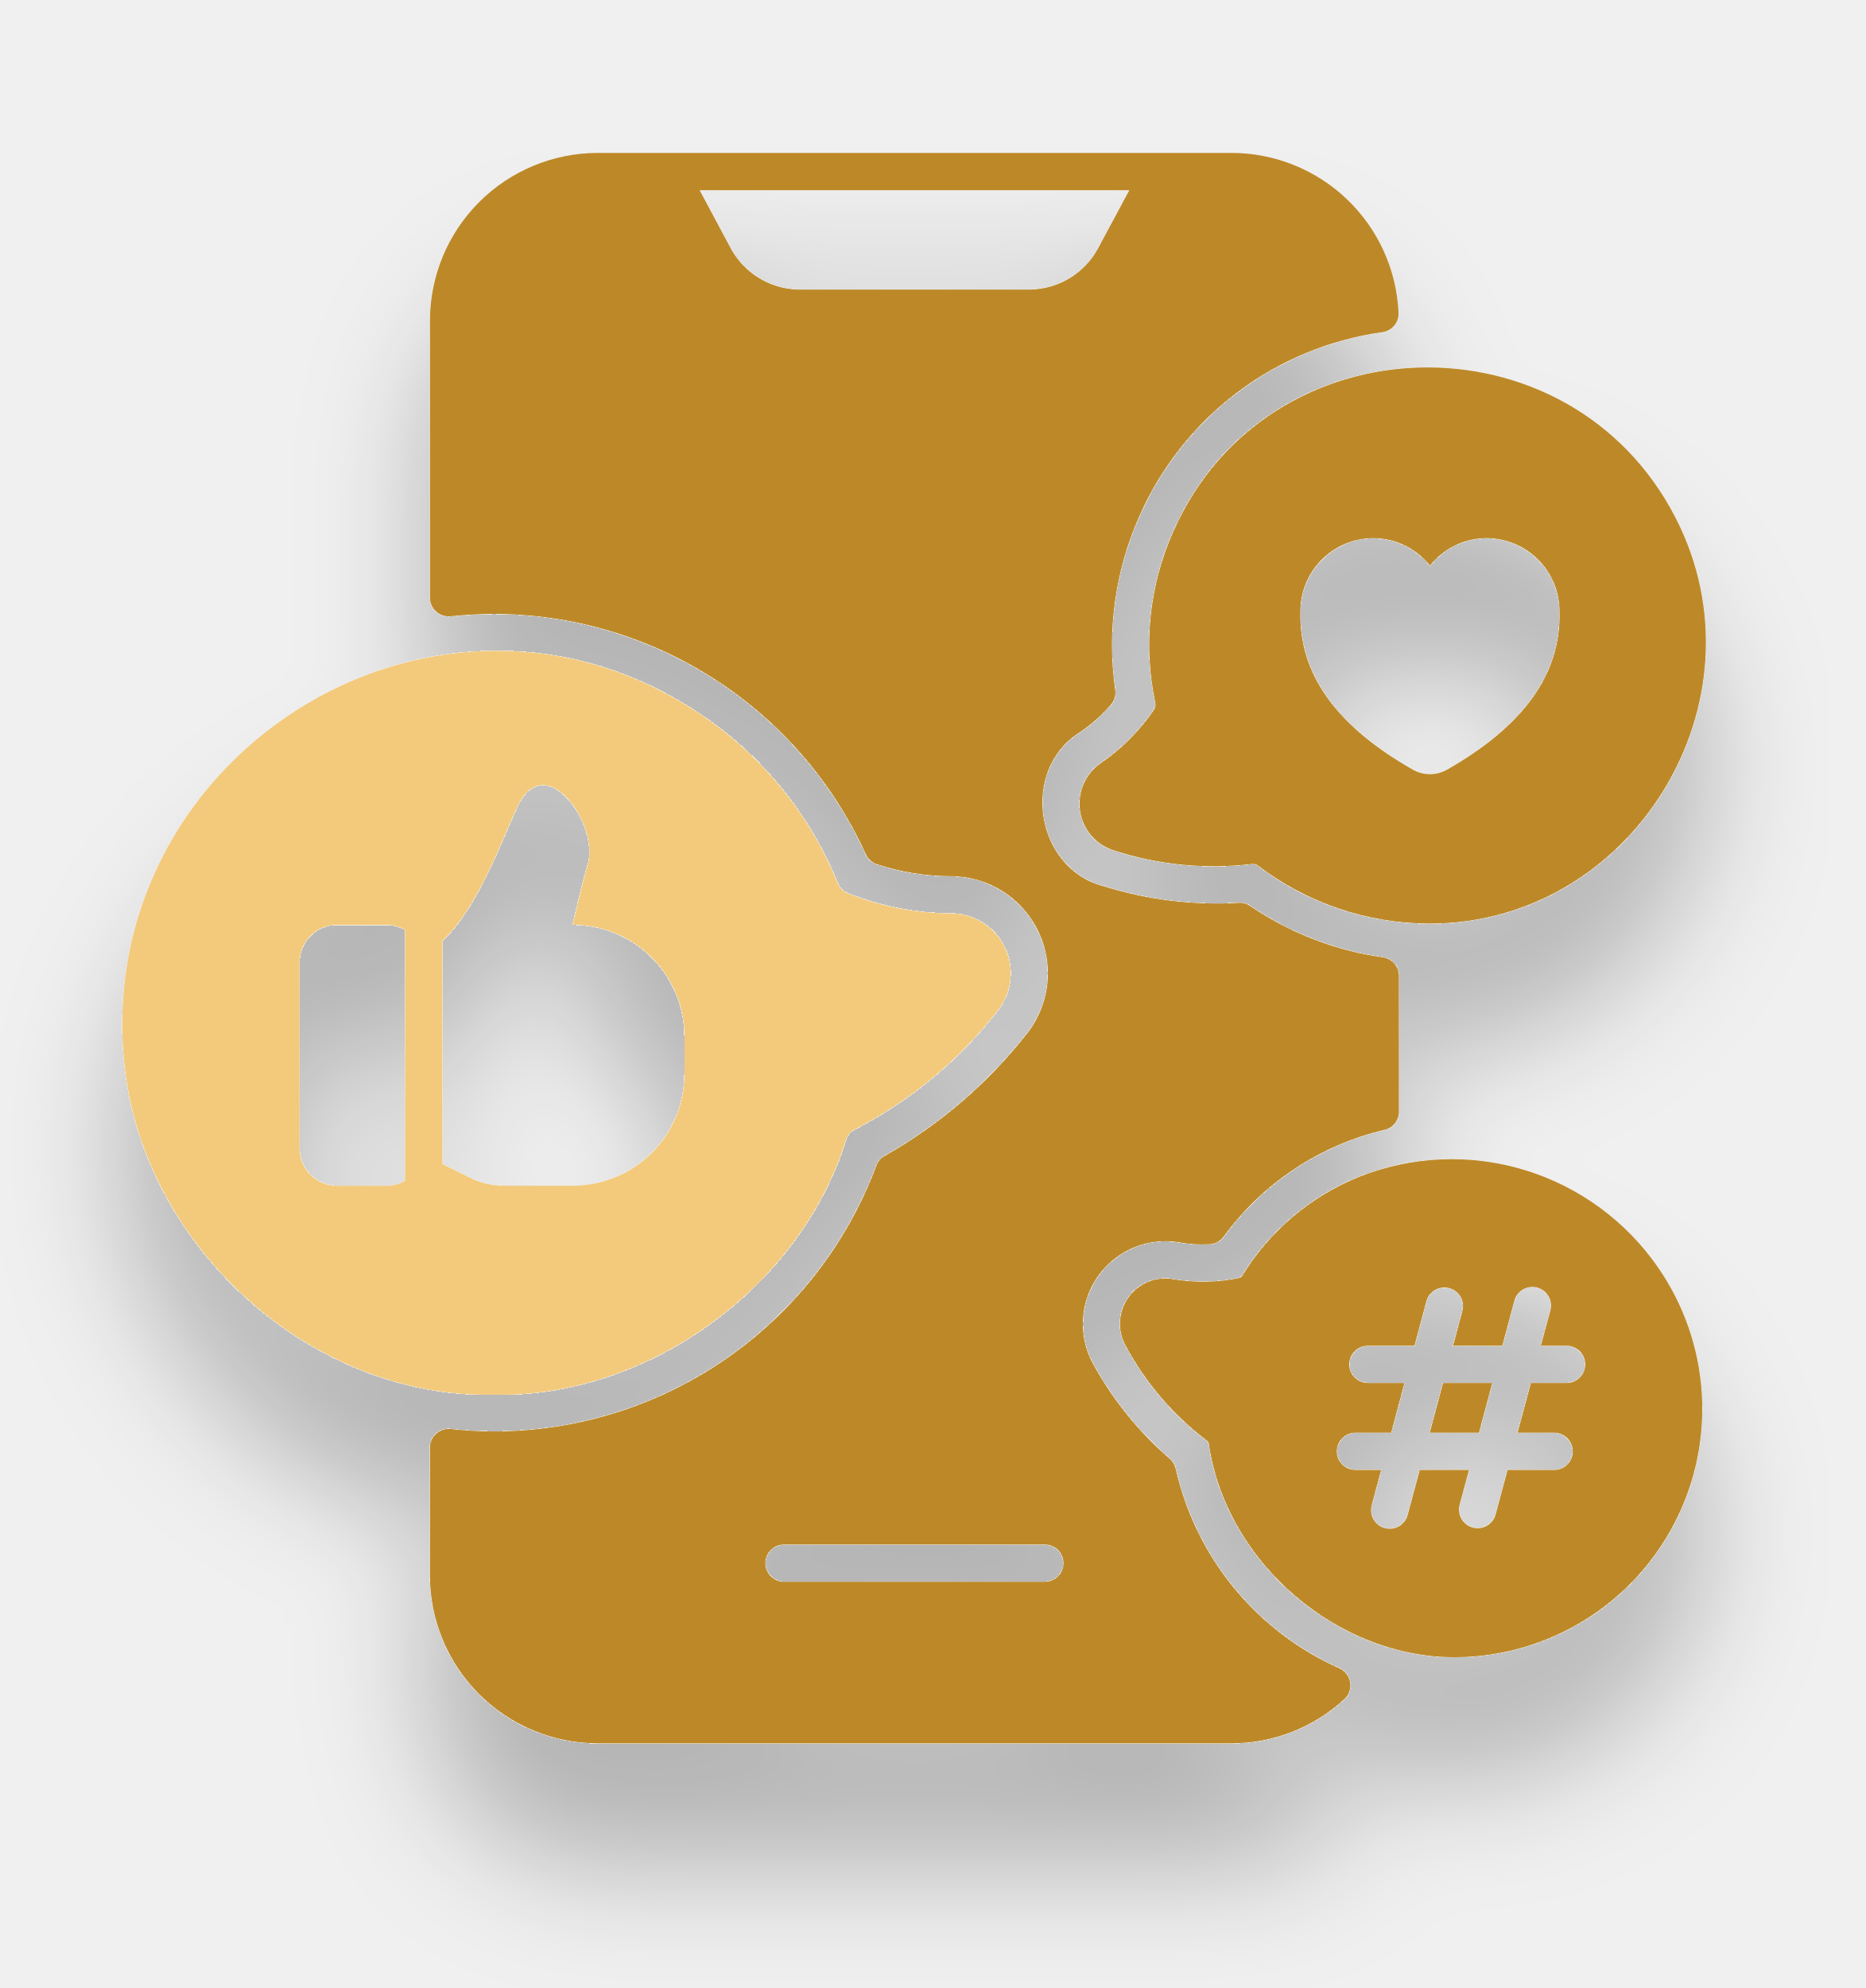
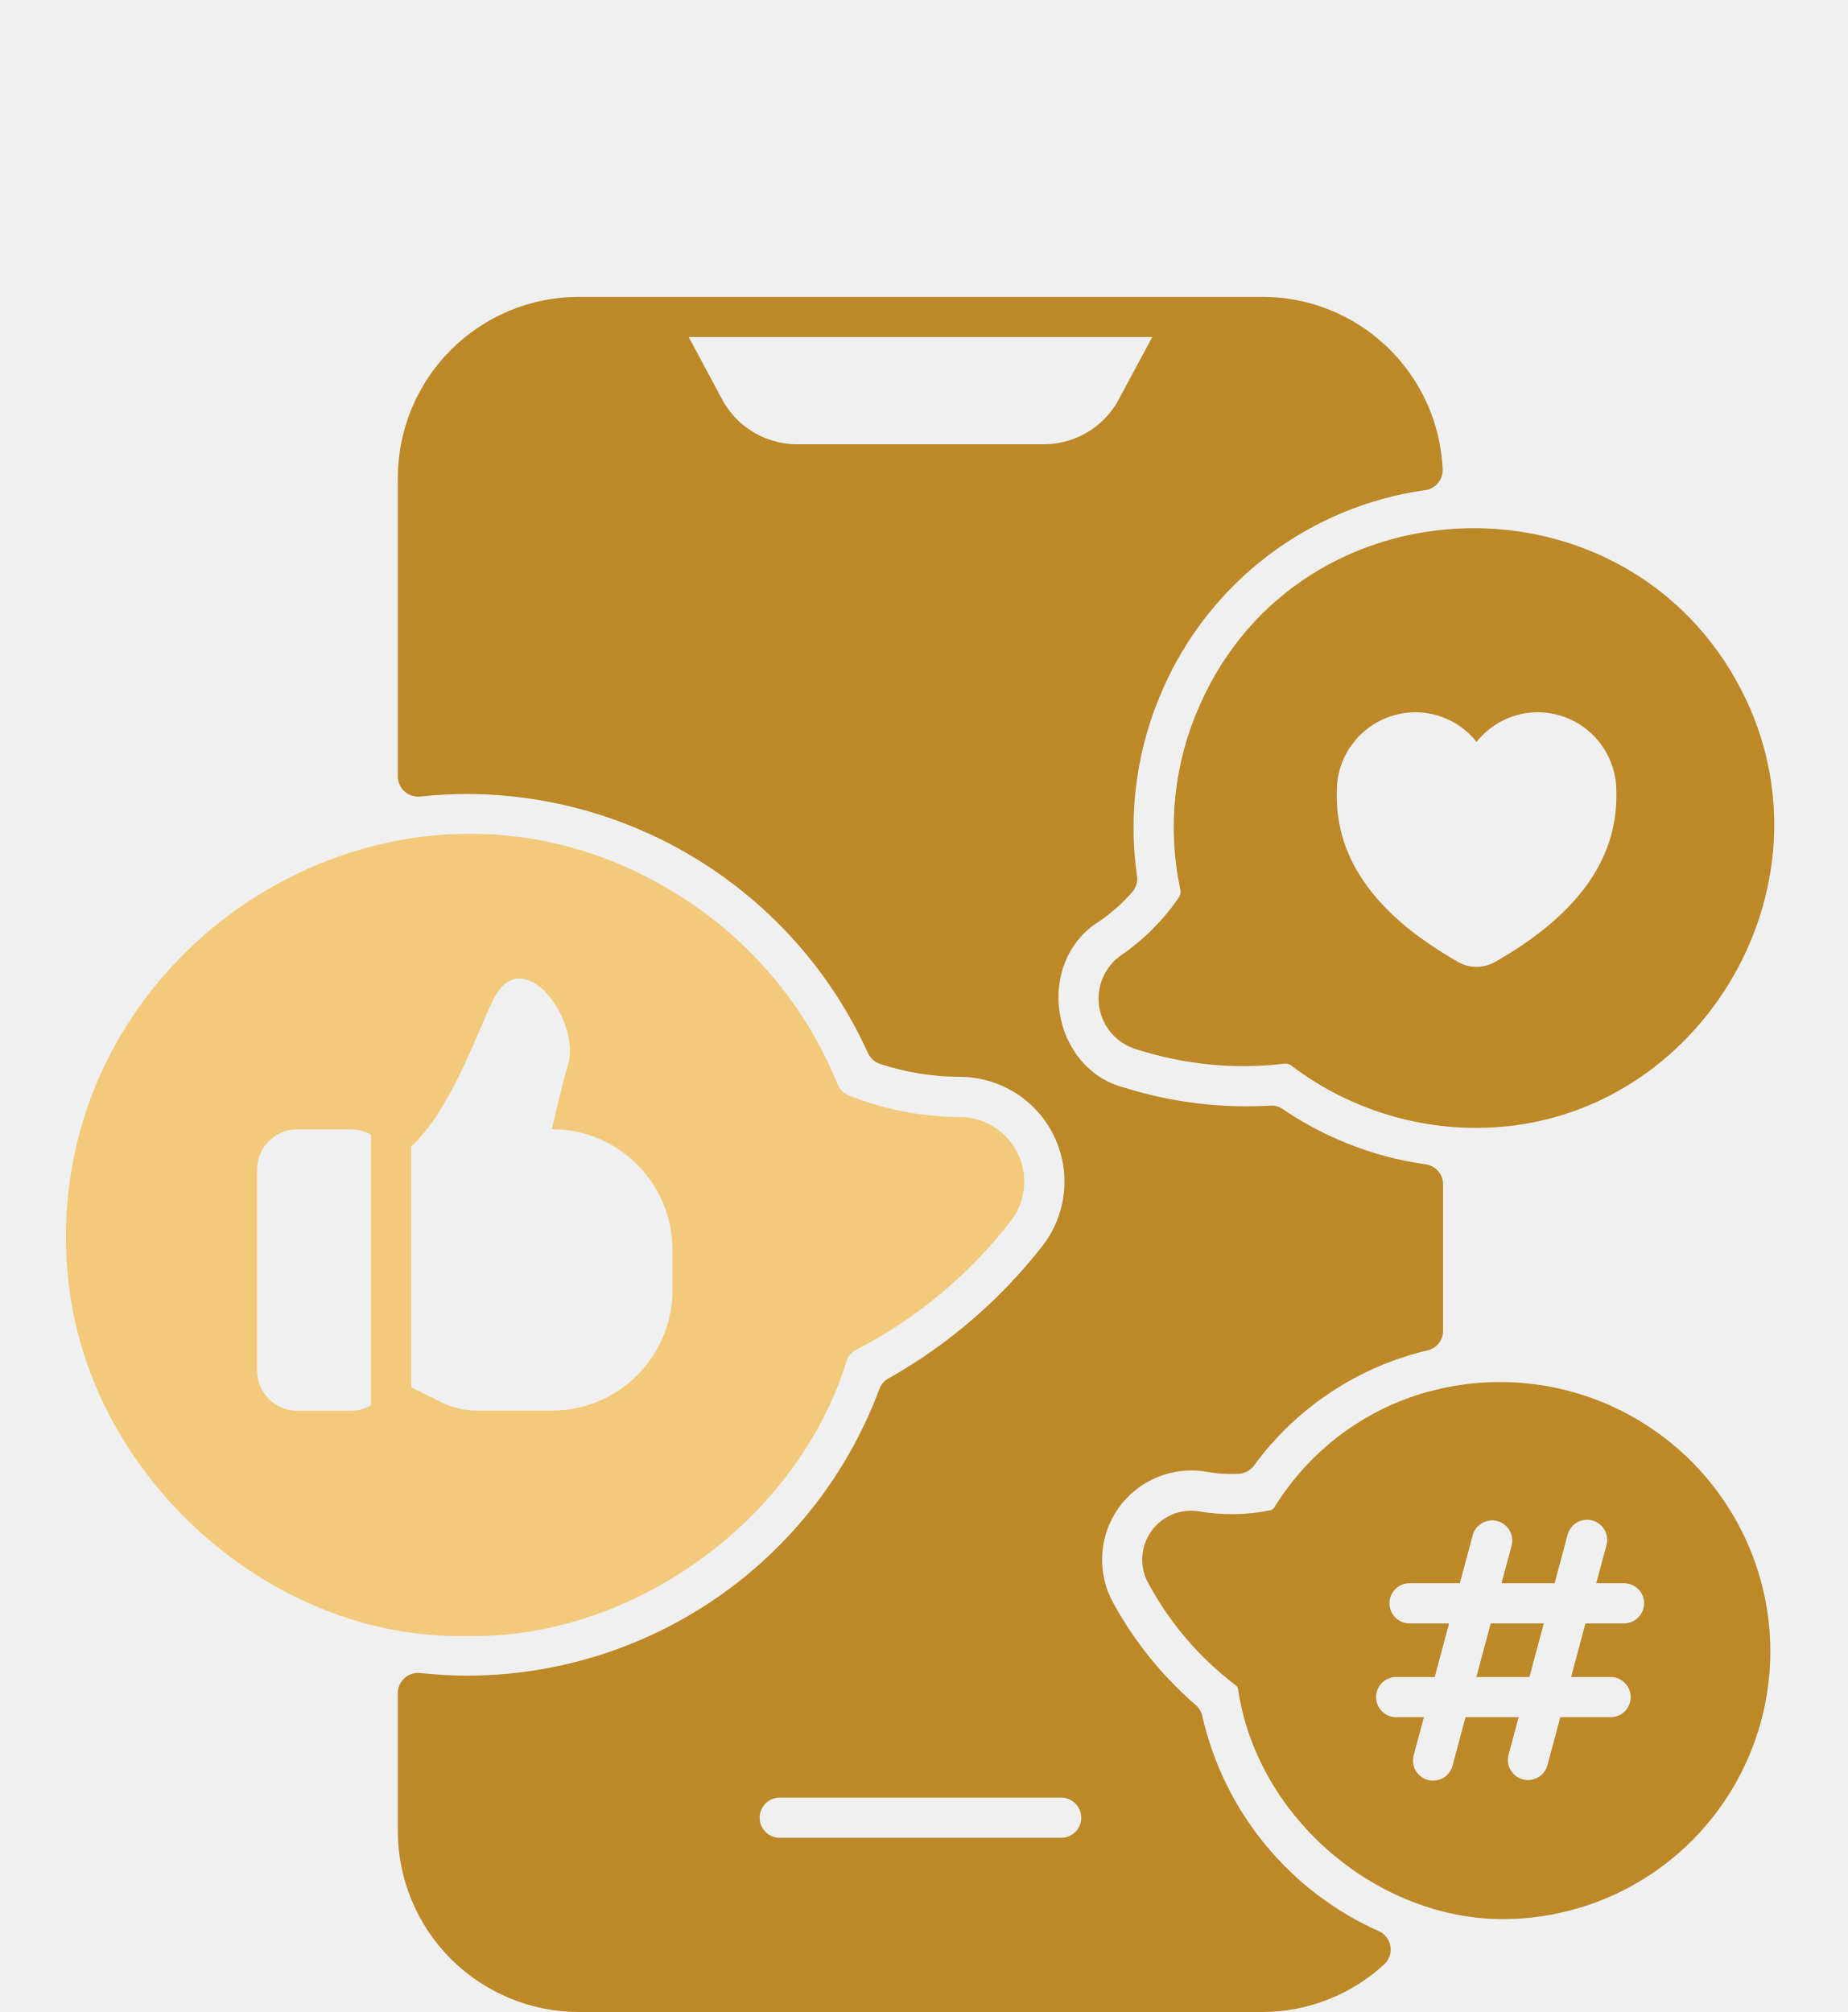
- <svg xmlns="http://www.w3.org/2000/svg" width="61" height="65" viewBox="0 0 61 65" fill="none">
-   <g filter="url(#filter0_d_48_27)">
-     <path d="M43.801 54.55C42.462 53.954 41.281 53.053 40.352 51.92C39.422 50.786 38.77 49.452 38.447 48.022C38.416 47.892 38.345 47.775 38.244 47.689C37.241 46.822 36.401 45.783 35.761 44.622C35.509 44.176 35.388 43.669 35.413 43.157C35.437 42.646 35.606 42.153 35.9 41.733C36.194 41.315 36.601 40.987 37.073 40.79C37.546 40.593 38.064 40.534 38.569 40.62C38.895 40.679 39.228 40.7 39.56 40.681C39.649 40.676 39.736 40.651 39.815 40.608C39.894 40.565 39.962 40.505 40.015 40.433C41.298 38.677 43.167 37.438 45.284 36.939C45.416 36.908 45.534 36.832 45.618 36.725C45.702 36.618 45.747 36.486 45.747 36.35V31.906C45.747 31.759 45.694 31.617 45.598 31.506C45.502 31.395 45.368 31.322 45.223 31.301C44.87 31.248 44.557 31.191 44.268 31.122C43.061 30.83 41.916 30.324 40.888 29.627C40.776 29.547 40.639 29.509 40.502 29.521C39.011 29.607 37.516 29.423 36.09 28.977C33.848 28.397 33.349 25.177 35.31 23.943C35.687 23.689 36.029 23.385 36.326 23.042C36.384 22.976 36.427 22.898 36.452 22.814C36.477 22.73 36.482 22.641 36.468 22.554C36.193 20.627 36.466 18.662 37.256 16.883C37.959 15.283 39.059 13.89 40.452 12.835C41.845 11.781 43.485 11.1 45.215 10.858C45.365 10.836 45.501 10.759 45.597 10.642C45.694 10.525 45.743 10.376 45.735 10.224C45.671 8.816 45.067 7.487 44.047 6.514C43.028 5.541 41.672 4.998 40.263 5H19.544C18.09 5.002 16.696 5.581 15.668 6.609C14.64 7.637 14.062 9.03 14.06 10.484V19.544C14.06 19.629 14.079 19.713 14.114 19.791C14.149 19.868 14.2 19.938 14.264 19.995C14.327 20.052 14.402 20.095 14.483 20.121C14.563 20.148 14.649 20.157 14.734 20.149C15.2 20.1 15.667 20.074 16.136 20.072C18.705 20.074 21.219 20.816 23.378 22.209C25.537 23.601 27.249 25.585 28.311 27.925C28.346 28.003 28.397 28.073 28.46 28.131C28.524 28.188 28.599 28.231 28.68 28.258C29.463 28.515 30.282 28.646 31.106 28.648C31.705 28.651 32.291 28.823 32.797 29.144C33.302 29.466 33.707 29.924 33.963 30.465C34.22 31.007 34.318 31.61 34.246 32.205C34.175 32.8 33.937 33.362 33.56 33.828C32.292 35.436 30.723 36.782 28.941 37.788C28.81 37.857 28.71 37.971 28.66 38.109C27.708 40.666 25.995 42.87 23.752 44.425C21.509 45.979 18.844 46.809 16.115 46.803C15.654 46.8 15.193 46.772 14.734 46.722C14.649 46.714 14.564 46.723 14.483 46.75C14.402 46.776 14.327 46.82 14.264 46.877C14.2 46.933 14.15 47.003 14.114 47.08C14.079 47.158 14.061 47.242 14.06 47.327V51.516C14.062 52.969 14.64 54.363 15.668 55.391C16.696 56.419 18.09 56.998 19.544 57H40.263C41.634 57 42.956 56.484 43.964 55.554C44.038 55.486 44.094 55.4 44.127 55.305C44.159 55.21 44.168 55.108 44.152 55.008C44.136 54.909 44.096 54.815 44.034 54.735C43.973 54.655 43.893 54.592 43.801 54.55ZM26.085 9.469C25.618 9.454 25.165 9.314 24.772 9.062C24.379 8.81 24.062 8.456 23.854 8.039L22.879 6.219H36.931L35.952 8.039C35.745 8.456 35.427 8.81 35.035 9.062C34.642 9.314 34.188 9.454 33.722 9.469H26.085ZM34.169 51.719H25.638C25.476 51.719 25.321 51.655 25.207 51.54C25.093 51.426 25.028 51.271 25.028 51.109C25.028 50.948 25.093 50.793 25.207 50.678C25.321 50.564 25.476 50.5 25.638 50.5H34.169C34.331 50.5 34.486 50.564 34.6 50.678C34.714 50.793 34.778 50.948 34.778 51.109C34.778 51.271 34.714 51.426 34.6 51.54C34.486 51.655 34.331 51.719 34.169 51.719Z" fill="#BD8928" class="iconPrimary" />
-     <path d="M46.756 46.844H48.365L48.801 45.219H47.191L46.756 46.844Z" fill="#BD8928" />
-     <path d="M44.455 38.475C42.864 39.114 41.522 40.248 40.627 41.709C40.613 41.73 40.596 41.748 40.575 41.762C40.553 41.776 40.53 41.786 40.505 41.79C39.796 41.934 39.067 41.945 38.355 41.823C38.078 41.776 37.794 41.808 37.536 41.916C37.277 42.025 37.055 42.204 36.894 42.433C36.733 42.663 36.641 42.933 36.628 43.213C36.614 43.493 36.681 43.771 36.819 44.015C37.47 45.218 38.37 46.269 39.46 47.095C39.479 47.108 39.495 47.125 39.508 47.145C39.52 47.164 39.529 47.186 39.532 47.209C40.104 51.127 43.792 54.227 47.642 54.184C49.115 54.167 50.557 53.75 51.811 52.976C53.066 52.202 54.086 51.102 54.762 49.792C55.439 48.483 55.746 47.014 55.651 45.543C55.556 44.072 55.062 42.655 54.223 41.443C53.169 39.918 51.63 38.794 49.856 38.255C48.083 37.716 46.179 37.794 44.455 38.475ZM51.232 45.219H50.063L49.628 46.844H50.825C50.987 46.844 51.142 46.908 51.256 47.022C51.37 47.136 51.435 47.291 51.435 47.453C51.435 47.615 51.37 47.77 51.256 47.884C51.142 47.998 50.987 48.062 50.825 48.062H49.301L48.911 49.516C48.891 49.593 48.855 49.666 48.806 49.729C48.758 49.793 48.697 49.846 48.627 49.886C48.558 49.926 48.481 49.952 48.402 49.962C48.323 49.973 48.242 49.968 48.165 49.947C48.087 49.926 48.015 49.89 47.951 49.842C47.888 49.793 47.834 49.732 47.794 49.663C47.754 49.593 47.728 49.517 47.718 49.438C47.707 49.358 47.713 49.277 47.733 49.2L48.038 48.062H46.428L46.034 49.533C46.014 49.611 45.978 49.683 45.929 49.747C45.88 49.81 45.82 49.864 45.75 49.904C45.681 49.944 45.604 49.97 45.525 49.98C45.446 49.991 45.365 49.986 45.288 49.965C45.21 49.944 45.138 49.908 45.074 49.859C45.011 49.811 44.957 49.75 44.917 49.681C44.877 49.611 44.851 49.535 44.841 49.455C44.83 49.376 44.836 49.295 44.856 49.218L45.166 48.062H44.325C44.164 48.062 44.009 47.998 43.894 47.884C43.78 47.77 43.716 47.615 43.716 47.453C43.716 47.291 43.78 47.136 43.894 47.022C44.009 46.908 44.164 46.844 44.325 46.844H45.494L45.929 45.219H44.732C44.57 45.219 44.415 45.155 44.301 45.04C44.186 44.926 44.122 44.771 44.122 44.609C44.122 44.448 44.186 44.293 44.301 44.178C44.415 44.064 44.57 44 44.732 44H46.256L46.645 42.547C46.687 42.391 46.789 42.257 46.93 42.177C47.07 42.096 47.236 42.074 47.392 42.116C47.549 42.157 47.682 42.26 47.763 42.4C47.843 42.54 47.865 42.706 47.824 42.862L47.519 44H49.128L49.523 42.529C49.543 42.452 49.579 42.379 49.628 42.316C49.676 42.252 49.737 42.199 49.807 42.159C49.876 42.119 49.953 42.093 50.032 42.082C50.111 42.072 50.192 42.077 50.269 42.098C50.347 42.118 50.419 42.154 50.483 42.203C50.546 42.252 50.6 42.312 50.64 42.382C50.68 42.451 50.706 42.528 50.716 42.607C50.727 42.687 50.721 42.767 50.701 42.845L50.389 44H51.232C51.393 44 51.548 44.064 51.663 44.178C51.777 44.293 51.841 44.448 51.841 44.609C51.841 44.771 51.777 44.926 51.663 45.04C51.548 45.155 51.393 45.219 51.232 45.219Z" fill="#BD8928" class="iconPrimary" />
-     <path d="M38.372 17.375C37.587 19.134 37.38 21.098 37.783 22.982C37.791 23.022 37.791 23.063 37.783 23.103C37.774 23.143 37.758 23.181 37.734 23.214C37.267 23.897 36.678 24.487 35.997 24.954C35.748 25.125 35.553 25.363 35.434 25.64C35.315 25.916 35.276 26.221 35.321 26.519C35.367 26.817 35.496 27.096 35.693 27.324C35.89 27.552 36.148 27.72 36.436 27.808C37.887 28.278 39.424 28.429 40.939 28.249C40.973 28.244 41.008 28.246 41.042 28.255C41.076 28.263 41.108 28.278 41.136 28.299C42.739 29.52 44.697 30.186 46.713 30.196C53.391 30.227 57.878 22.92 54.792 16.925C51.326 10.192 41.445 10.42 38.372 17.375ZM47.32 25.166C47.15 25.262 46.958 25.313 46.762 25.313C46.567 25.313 46.374 25.262 46.204 25.166C43.821 23.811 42.467 22.128 42.525 19.996C42.523 19.682 42.584 19.371 42.702 19.08C42.821 18.789 42.996 18.525 43.217 18.302C43.438 18.079 43.701 17.901 43.991 17.78C44.28 17.659 44.591 17.595 44.905 17.594C45.262 17.594 45.615 17.675 45.937 17.831C46.259 17.987 46.541 18.214 46.762 18.494C46.983 18.214 47.266 17.987 47.587 17.831C47.909 17.675 48.262 17.594 48.62 17.594C48.934 17.595 49.244 17.659 49.534 17.78C49.823 17.901 50.086 18.079 50.307 18.302C50.528 18.525 50.703 18.789 50.822 19.08C50.941 19.371 51.001 19.682 51 19.996C51.059 22.128 49.703 23.809 47.32 25.166Z" fill="#BD8928" class="iconPrimary" />
-     <path d="M27.669 37.253C27.694 37.181 27.732 37.114 27.783 37.057C27.834 37 27.895 36.953 27.964 36.92C29.776 35.982 31.363 34.662 32.617 33.052C32.848 32.766 32.993 32.42 33.036 32.054C33.079 31.689 33.018 31.318 32.861 30.986C32.703 30.653 32.455 30.372 32.145 30.174C31.834 29.976 31.474 29.87 31.106 29.867C29.957 29.861 28.819 29.642 27.75 29.22C27.67 29.19 27.597 29.144 27.535 29.084C27.474 29.025 27.425 28.953 27.392 28.875C26.427 26.493 24.731 24.479 22.547 23.124C13.96 17.741 2.946 24.886 4.081 34.908C4.752 40.831 10.231 45.724 16.139 45.601C21.124 45.709 26.154 42.144 27.669 37.253ZM13.247 38.605C13.062 38.714 12.852 38.771 12.637 38.771H11.012C10.689 38.771 10.379 38.642 10.151 38.414C9.922 38.185 9.794 37.875 9.794 37.552V31.458C9.794 31.135 9.922 30.825 10.151 30.596C10.379 30.368 10.689 30.239 11.012 30.239H12.637C12.851 30.239 13.062 30.295 13.247 30.402V38.605ZM14.466 38.059V30.761C15.659 29.653 16.427 27.399 16.938 26.336C17.839 24.464 19.652 26.975 19.209 28.326C19.056 28.794 18.731 30.236 18.731 30.236C19.701 30.236 20.631 30.621 21.317 31.307C22.002 31.992 22.387 32.922 22.387 33.892V35.111C22.387 36.081 22.002 37.011 21.317 37.696C20.631 38.382 19.701 38.767 18.731 38.767H16.463C16.084 38.767 15.711 38.679 15.373 38.51L14.466 38.059Z" fill="#F3CA7C" class="iconSecondary" />
+ <svg xmlns="http://www.w3.org/2000/svg" width="56" height="61" viewBox="0 0 56 61" fill="none">
+   <g clip-path="url(#clip0_53_41)">
+     <path d="M41.801 58.55C40.462 57.954 39.281 57.053 38.352 55.92C37.422 54.786 36.77 53.452 36.447 52.022C36.416 51.892 36.345 51.775 36.244 51.689C35.241 50.822 34.401 49.783 33.761 48.622C33.509 48.176 33.388 47.669 33.413 47.157C33.437 46.646 33.606 46.153 33.9 45.733C34.194 45.315 34.601 44.987 35.073 44.79C35.546 44.593 36.064 44.534 36.569 44.62C36.895 44.679 37.228 44.7 37.56 44.681C37.649 44.676 37.736 44.651 37.815 44.608C37.894 44.565 37.962 44.505 38.015 44.433C39.298 42.677 41.167 41.438 43.284 40.939C43.416 40.908 43.534 40.832 43.618 40.725C43.702 40.618 43.747 40.486 43.747 40.35V35.906C43.747 35.759 43.694 35.617 43.598 35.506C43.502 35.395 43.368 35.322 43.223 35.301C42.87 35.248 42.557 35.191 42.268 35.122C41.061 34.83 39.916 34.324 38.888 33.627C38.776 33.547 38.639 33.509 38.502 33.521C37.011 33.607 35.516 33.423 34.09 32.977C31.848 32.397 31.349 29.177 33.31 27.943C33.687 27.689 34.029 27.385 34.326 27.042C34.384 26.976 34.427 26.898 34.452 26.814C34.477 26.73 34.482 26.641 34.468 26.554C34.193 24.627 34.466 22.662 35.256 20.883C35.959 19.283 37.059 17.89 38.452 16.835C39.845 15.781 41.485 15.1 43.215 14.858C43.365 14.836 43.501 14.759 43.597 14.642C43.694 14.525 43.743 14.376 43.735 14.224C43.671 12.816 43.067 11.487 42.047 10.514C41.028 9.541 39.672 8.998 38.263 9H17.544C16.09 9.002 14.696 9.581 13.668 10.609C12.64 11.637 12.062 13.03 12.06 14.484V23.544C12.06 23.629 12.079 23.713 12.114 23.791C12.149 23.868 12.2 23.938 12.264 23.995C12.327 24.052 12.402 24.095 12.483 24.121C12.563 24.148 12.649 24.157 12.734 24.149C13.2 24.1 13.667 24.074 14.136 24.072C16.705 24.074 19.219 24.816 21.378 26.209C23.537 27.601 25.249 29.585 26.311 31.925C26.346 32.003 26.397 32.073 26.46 32.13C26.524 32.188 26.599 32.231 26.68 32.258C27.463 32.514 28.282 32.646 29.106 32.648C29.705 32.651 30.291 32.823 30.797 33.144C31.302 33.466 31.707 33.924 31.963 34.465C32.22 35.007 32.318 35.61 32.246 36.205C32.175 36.8 31.937 37.362 31.56 37.828C30.293 39.436 28.723 40.782 26.941 41.788C26.81 41.857 26.71 41.971 26.66 42.109C25.708 44.666 23.995 46.87 21.752 48.425C19.509 49.979 16.844 50.809 14.115 50.803C13.654 50.8 13.193 50.772 12.734 50.722C12.649 50.714 12.564 50.723 12.483 50.75C12.402 50.776 12.327 50.82 12.264 50.877C12.2 50.933 12.15 51.003 12.114 51.08C12.079 51.158 12.061 51.242 12.06 51.327V55.516C12.062 56.969 12.64 58.363 13.668 59.391C14.696 60.419 16.09 60.998 17.544 61H38.263C39.634 61 40.956 60.484 41.964 59.554C42.038 59.486 42.094 59.4 42.127 59.305C42.159 59.21 42.168 59.108 42.152 59.008C42.136 58.909 42.096 58.815 42.034 58.735C41.973 58.655 41.893 58.592 41.801 58.55ZM24.085 13.469C23.618 13.454 23.165 13.313 22.772 13.062C22.379 12.81 22.062 12.456 21.854 12.039L20.879 10.219H34.931L33.952 12.039C33.745 12.456 33.427 12.81 33.035 13.062C32.642 13.313 32.188 13.454 31.722 13.469H24.085ZM32.169 55.719H23.638C23.476 55.719 23.321 55.655 23.207 55.54C23.093 55.426 23.028 55.271 23.028 55.109C23.028 54.948 23.093 54.793 23.207 54.678C23.321 54.564 23.476 54.5 23.638 54.5H32.169C32.331 54.5 32.486 54.564 32.6 54.678C32.714 54.793 32.778 54.948 32.778 55.109C32.778 55.271 32.714 55.426 32.6 55.54C32.486 55.655 32.331 55.719 32.169 55.719Z" fill="#BD8928" />
+     <path d="M44.756 50.844H46.365L46.801 49.219H45.191L44.756 50.844Z" fill="#BD8928" />
+     <path d="M42.455 42.475C40.864 43.114 39.522 44.248 38.627 45.709C38.613 45.73 38.596 45.748 38.575 45.762C38.553 45.776 38.53 45.786 38.505 45.79C37.796 45.934 37.067 45.945 36.355 45.823C36.078 45.776 35.794 45.808 35.536 45.916C35.277 46.025 35.055 46.204 34.894 46.433C34.733 46.663 34.641 46.933 34.628 47.213C34.614 47.493 34.681 47.771 34.819 48.015C35.47 49.218 36.37 50.269 37.46 51.095C37.479 51.108 37.495 51.125 37.508 51.145C37.52 51.164 37.529 51.186 37.532 51.209C38.104 55.127 41.792 58.227 45.642 58.184C47.115 58.167 48.557 57.75 49.811 56.976C51.066 56.202 52.086 55.102 52.762 53.792C53.439 52.483 53.746 51.014 53.651 49.543C53.556 48.072 53.062 46.655 52.223 45.443C51.169 43.918 49.63 42.794 47.856 42.255C46.083 41.716 44.179 41.794 42.455 42.475ZM49.232 49.219H48.063L47.628 50.844H48.825C48.987 50.844 49.142 50.908 49.256 51.022C49.37 51.136 49.435 51.291 49.435 51.453C49.435 51.615 49.37 51.77 49.256 51.884C49.142 51.998 48.987 52.062 48.825 52.062H47.301L46.911 53.516C46.891 53.593 46.855 53.666 46.806 53.729C46.758 53.793 46.697 53.846 46.627 53.886C46.558 53.926 46.481 53.952 46.402 53.962C46.323 53.973 46.242 53.968 46.165 53.947C46.087 53.926 46.015 53.89 45.951 53.842C45.888 53.793 45.834 53.732 45.794 53.663C45.754 53.593 45.728 53.517 45.718 53.438C45.707 53.358 45.713 53.277 45.733 53.2L46.038 52.062H44.428L44.034 53.533C44.014 53.611 43.978 53.683 43.929 53.747C43.88 53.81 43.82 53.864 43.75 53.904C43.681 53.944 43.604 53.97 43.525 53.98C43.446 53.991 43.365 53.986 43.288 53.965C43.21 53.944 43.138 53.908 43.074 53.859C43.011 53.811 42.957 53.75 42.917 53.681C42.877 53.611 42.851 53.535 42.841 53.455C42.83 53.376 42.836 53.295 42.856 53.218L43.166 52.062H42.325C42.164 52.062 42.009 51.998 41.894 51.884C41.78 51.77 41.716 51.615 41.716 51.453C41.716 51.291 41.78 51.136 41.894 51.022C42.009 50.908 42.164 50.844 42.325 50.844H43.494L43.929 49.219H42.732C42.57 49.219 42.415 49.155 42.301 49.04C42.186 48.926 42.122 48.771 42.122 48.609C42.122 48.448 42.186 48.293 42.301 48.178C42.415 48.064 42.57 48 42.732 48H44.256L44.645 46.547C44.687 46.391 44.789 46.257 44.93 46.177C45.07 46.096 45.236 46.074 45.392 46.116C45.549 46.157 45.682 46.26 45.763 46.4C45.843 46.54 45.865 46.706 45.824 46.862L45.519 48H47.128L47.523 46.529C47.543 46.452 47.579 46.379 47.628 46.316C47.676 46.252 47.737 46.199 47.807 46.159C47.876 46.119 47.953 46.093 48.032 46.082C48.111 46.072 48.192 46.077 48.269 46.098C48.347 46.118 48.419 46.154 48.483 46.203C48.546 46.252 48.6 46.312 48.64 46.382C48.68 46.451 48.706 46.528 48.716 46.607C48.727 46.687 48.721 46.767 48.701 46.845L48.389 48H49.232C49.393 48 49.548 48.064 49.663 48.178C49.777 48.293 49.841 48.448 49.841 48.609C49.841 48.771 49.777 48.926 49.663 49.04C49.548 49.155 49.393 49.219 49.232 49.219Z" fill="#BD8928" />
+     <path d="M36.372 21.375C35.587 23.134 35.38 25.098 35.783 26.982C35.791 27.022 35.791 27.063 35.783 27.103C35.774 27.143 35.758 27.181 35.734 27.214C35.267 27.897 34.678 28.487 33.997 28.954C33.748 29.125 33.553 29.363 33.434 29.64C33.315 29.916 33.276 30.221 33.321 30.519C33.367 30.817 33.496 31.096 33.693 31.324C33.89 31.552 34.148 31.72 34.436 31.808C35.887 32.278 37.424 32.429 38.939 32.249C38.973 32.244 39.008 32.246 39.042 32.255C39.076 32.263 39.108 32.278 39.136 32.299C40.739 33.52 42.697 34.186 44.713 34.196C51.391 34.227 55.878 26.92 52.792 20.925C49.326 14.192 39.445 14.42 36.372 21.375ZM45.32 29.166C45.15 29.262 44.958 29.313 44.762 29.313C44.567 29.313 44.374 29.262 44.204 29.166C41.821 27.811 40.467 26.128 40.525 23.996C40.523 23.682 40.584 23.371 40.702 23.08C40.821 22.789 40.996 22.525 41.217 22.302C41.438 22.079 41.701 21.901 41.991 21.78C42.28 21.659 42.591 21.595 42.905 21.594C43.262 21.594 43.615 21.675 43.937 21.831C44.259 21.987 44.541 22.214 44.762 22.494C44.983 22.214 45.266 21.987 45.587 21.831C45.909 21.675 46.262 21.594 46.62 21.594C46.934 21.595 47.244 21.659 47.534 21.78C47.823 21.901 48.086 22.079 48.307 22.302C48.528 22.525 48.703 22.789 48.822 23.08C48.941 23.371 49.001 23.682 49 23.996C49.059 26.128 47.703 27.809 45.32 29.166Z" fill="#BD8928" />
+     <path d="M25.669 41.253C25.694 41.181 25.732 41.114 25.783 41.057C25.834 41 25.895 40.953 25.964 40.92C27.776 39.982 29.363 38.662 30.617 37.052C30.848 36.766 30.993 36.42 31.036 36.054C31.079 35.689 31.018 35.318 30.861 34.986C30.703 34.653 30.455 34.372 30.145 34.174C29.834 33.976 29.474 33.87 29.106 33.867C27.957 33.861 26.819 33.642 25.75 33.22C25.67 33.19 25.597 33.144 25.535 33.084C25.474 33.025 25.425 32.953 25.392 32.874C24.427 30.493 22.731 28.479 20.547 27.124C11.96 21.741 0.946 28.886 2.081 38.908C2.752 44.831 8.231 49.724 14.139 49.601C19.124 49.709 24.154 46.144 25.669 41.253ZM11.247 42.605C11.062 42.714 10.852 42.771 10.637 42.771H9.012C8.689 42.771 8.379 42.642 8.151 42.414C7.922 42.185 7.794 41.875 7.794 41.552V35.458C7.794 35.135 7.922 34.825 8.151 34.596C8.379 34.368 8.689 34.239 9.012 34.239H10.637C10.851 34.239 11.062 34.295 11.247 34.402V42.605ZM12.466 42.059V34.761C13.659 33.653 14.427 31.399 14.938 30.336C15.839 28.464 17.652 30.975 17.209 32.327C17.056 32.794 16.731 34.236 16.731 34.236C17.701 34.236 18.631 34.621 19.317 35.307C20.002 35.992 20.387 36.922 20.387 37.892V39.111C20.387 40.081 20.002 41.011 19.317 41.696C18.631 42.382 17.701 42.767 16.731 42.767H14.463C14.084 42.767 13.711 42.679 13.373 42.51L12.466 42.059Z" fill="#F3CA7C" />
  </g>
  <defs>
-     <filter id="filter0_d_48_27" x="0" y="5" width="59.786" height="60" filterUnits="userSpaceOnUse" color-interpolation-filters="sRGB">
-       <feFlood flood-opacity="0" result="BackgroundImageFix" />
-       <feColorMatrix in="SourceAlpha" type="matrix" values="0 0 0 0 0 0 0 0 0 0 0 0 0 0 0 0 0 0 127 0" result="hardAlpha" />
-       <feOffset dy="4" />
-       <feGaussianBlur stdDeviation="2" />
-       <feComposite in2="hardAlpha" operator="out" />
-       <feColorMatrix type="matrix" values="0 0 0 0 0 0 0 0 0 0 0 0 0 0 0 0 0 0 0.25 0" />
-       <feBlend mode="normal" in2="BackgroundImageFix" result="effect1_dropShadow_48_27" />
-       <feBlend mode="normal" in="SourceGraphic" in2="effect1_dropShadow_48_27" result="shape" />
-     </filter>
+     <clipPath id="clip0_53_41">
+       <rect width="52" height="52" fill="white" transform="translate(2 9)" />
+     </clipPath>
  </defs>
</svg>
